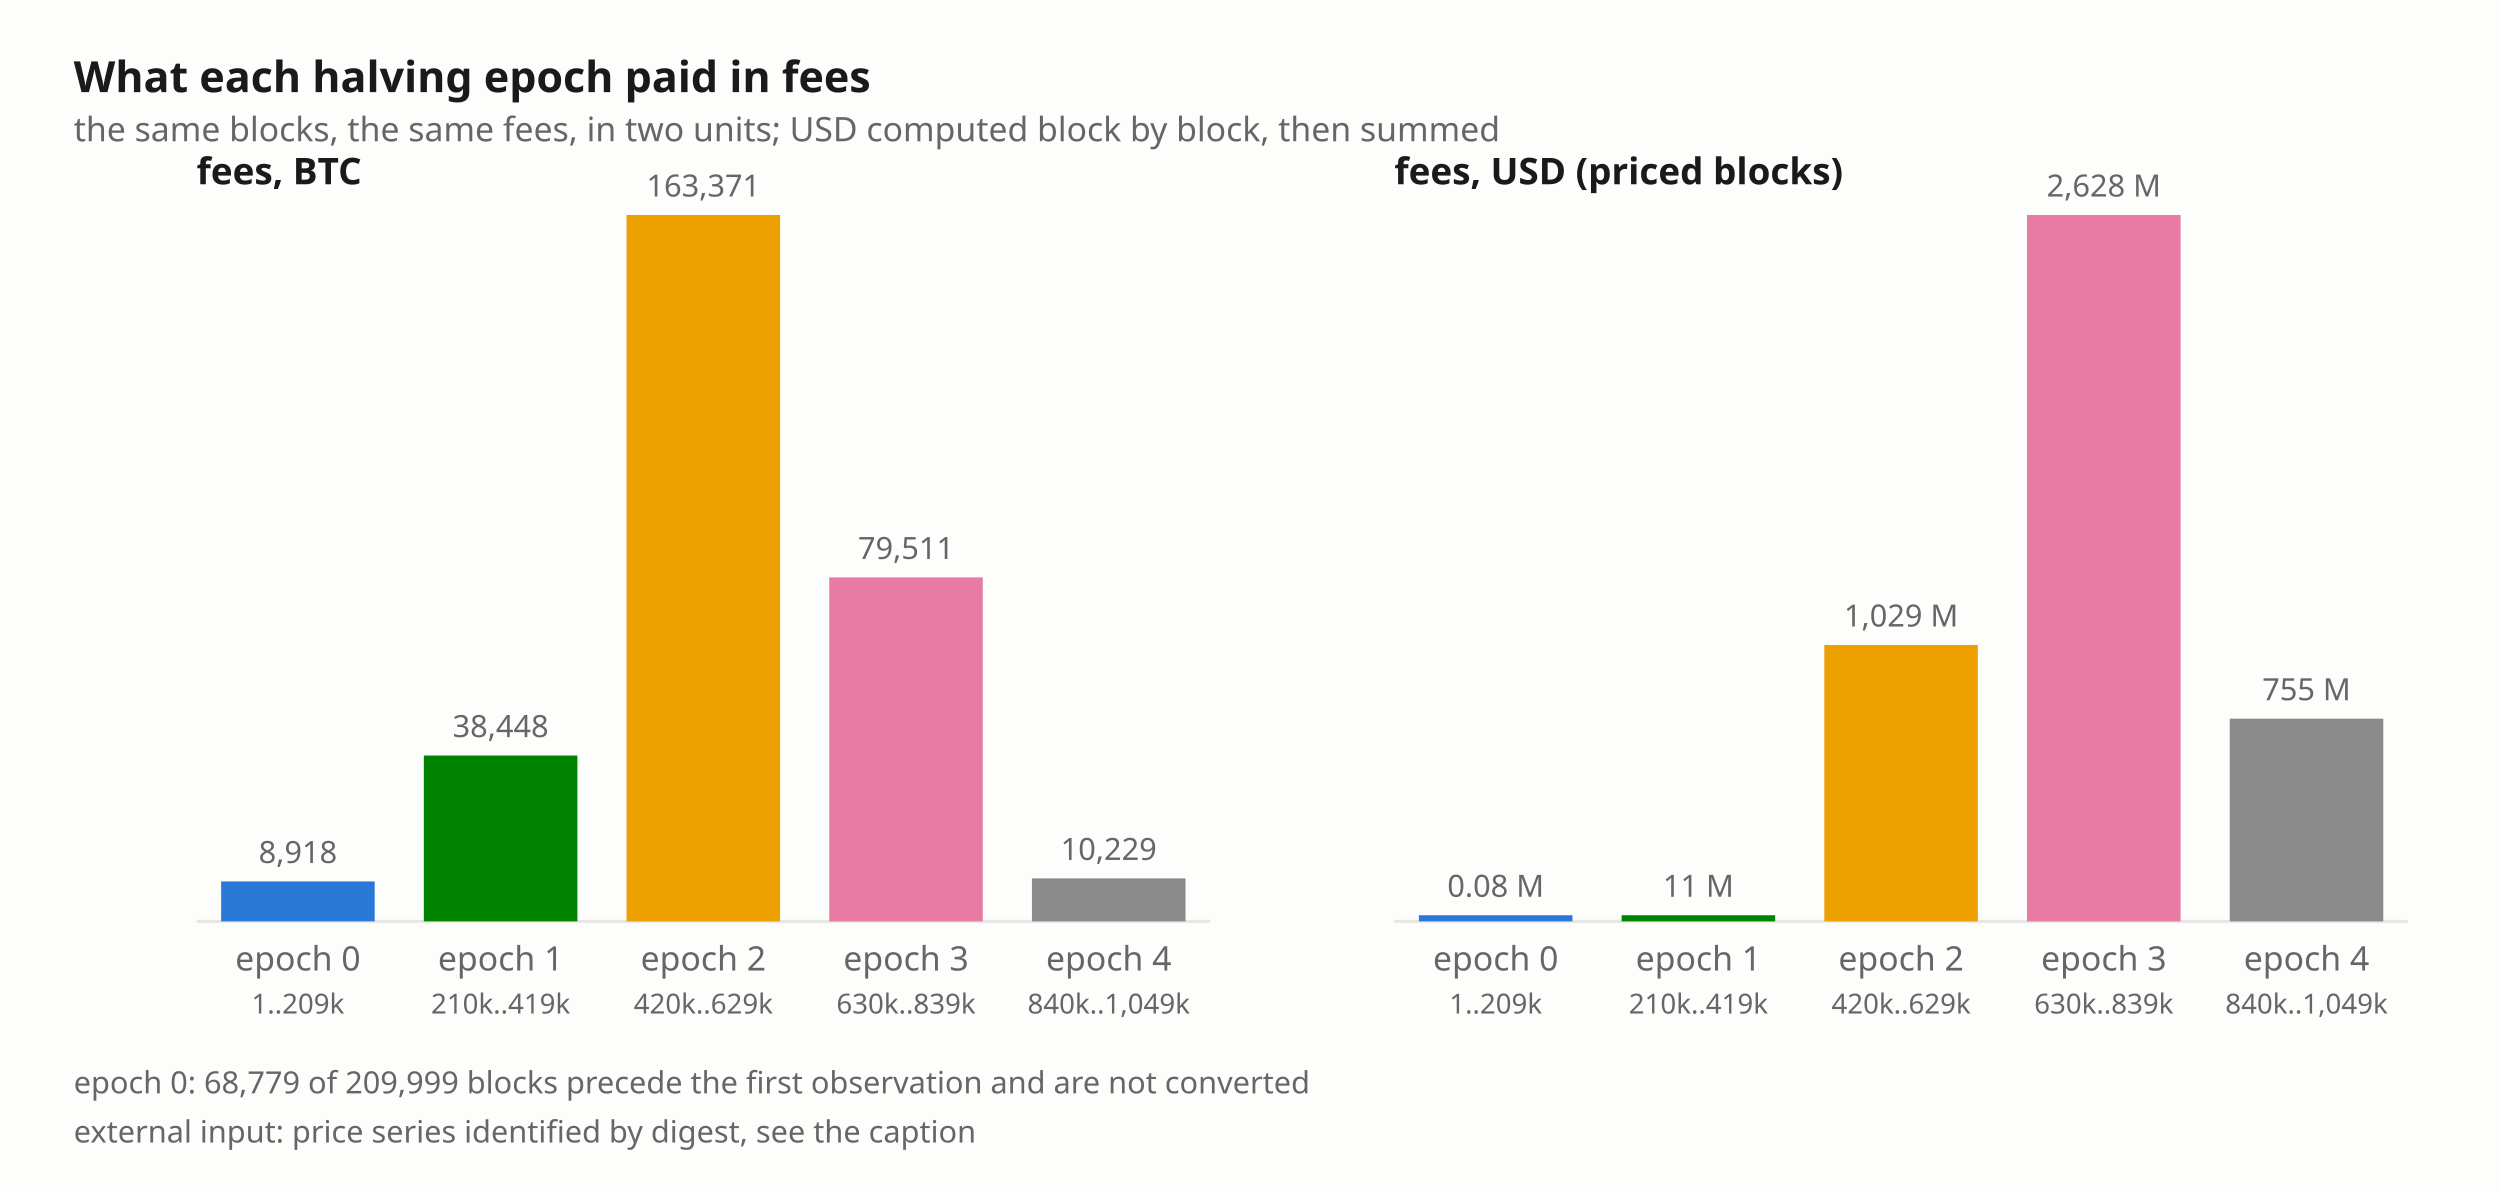
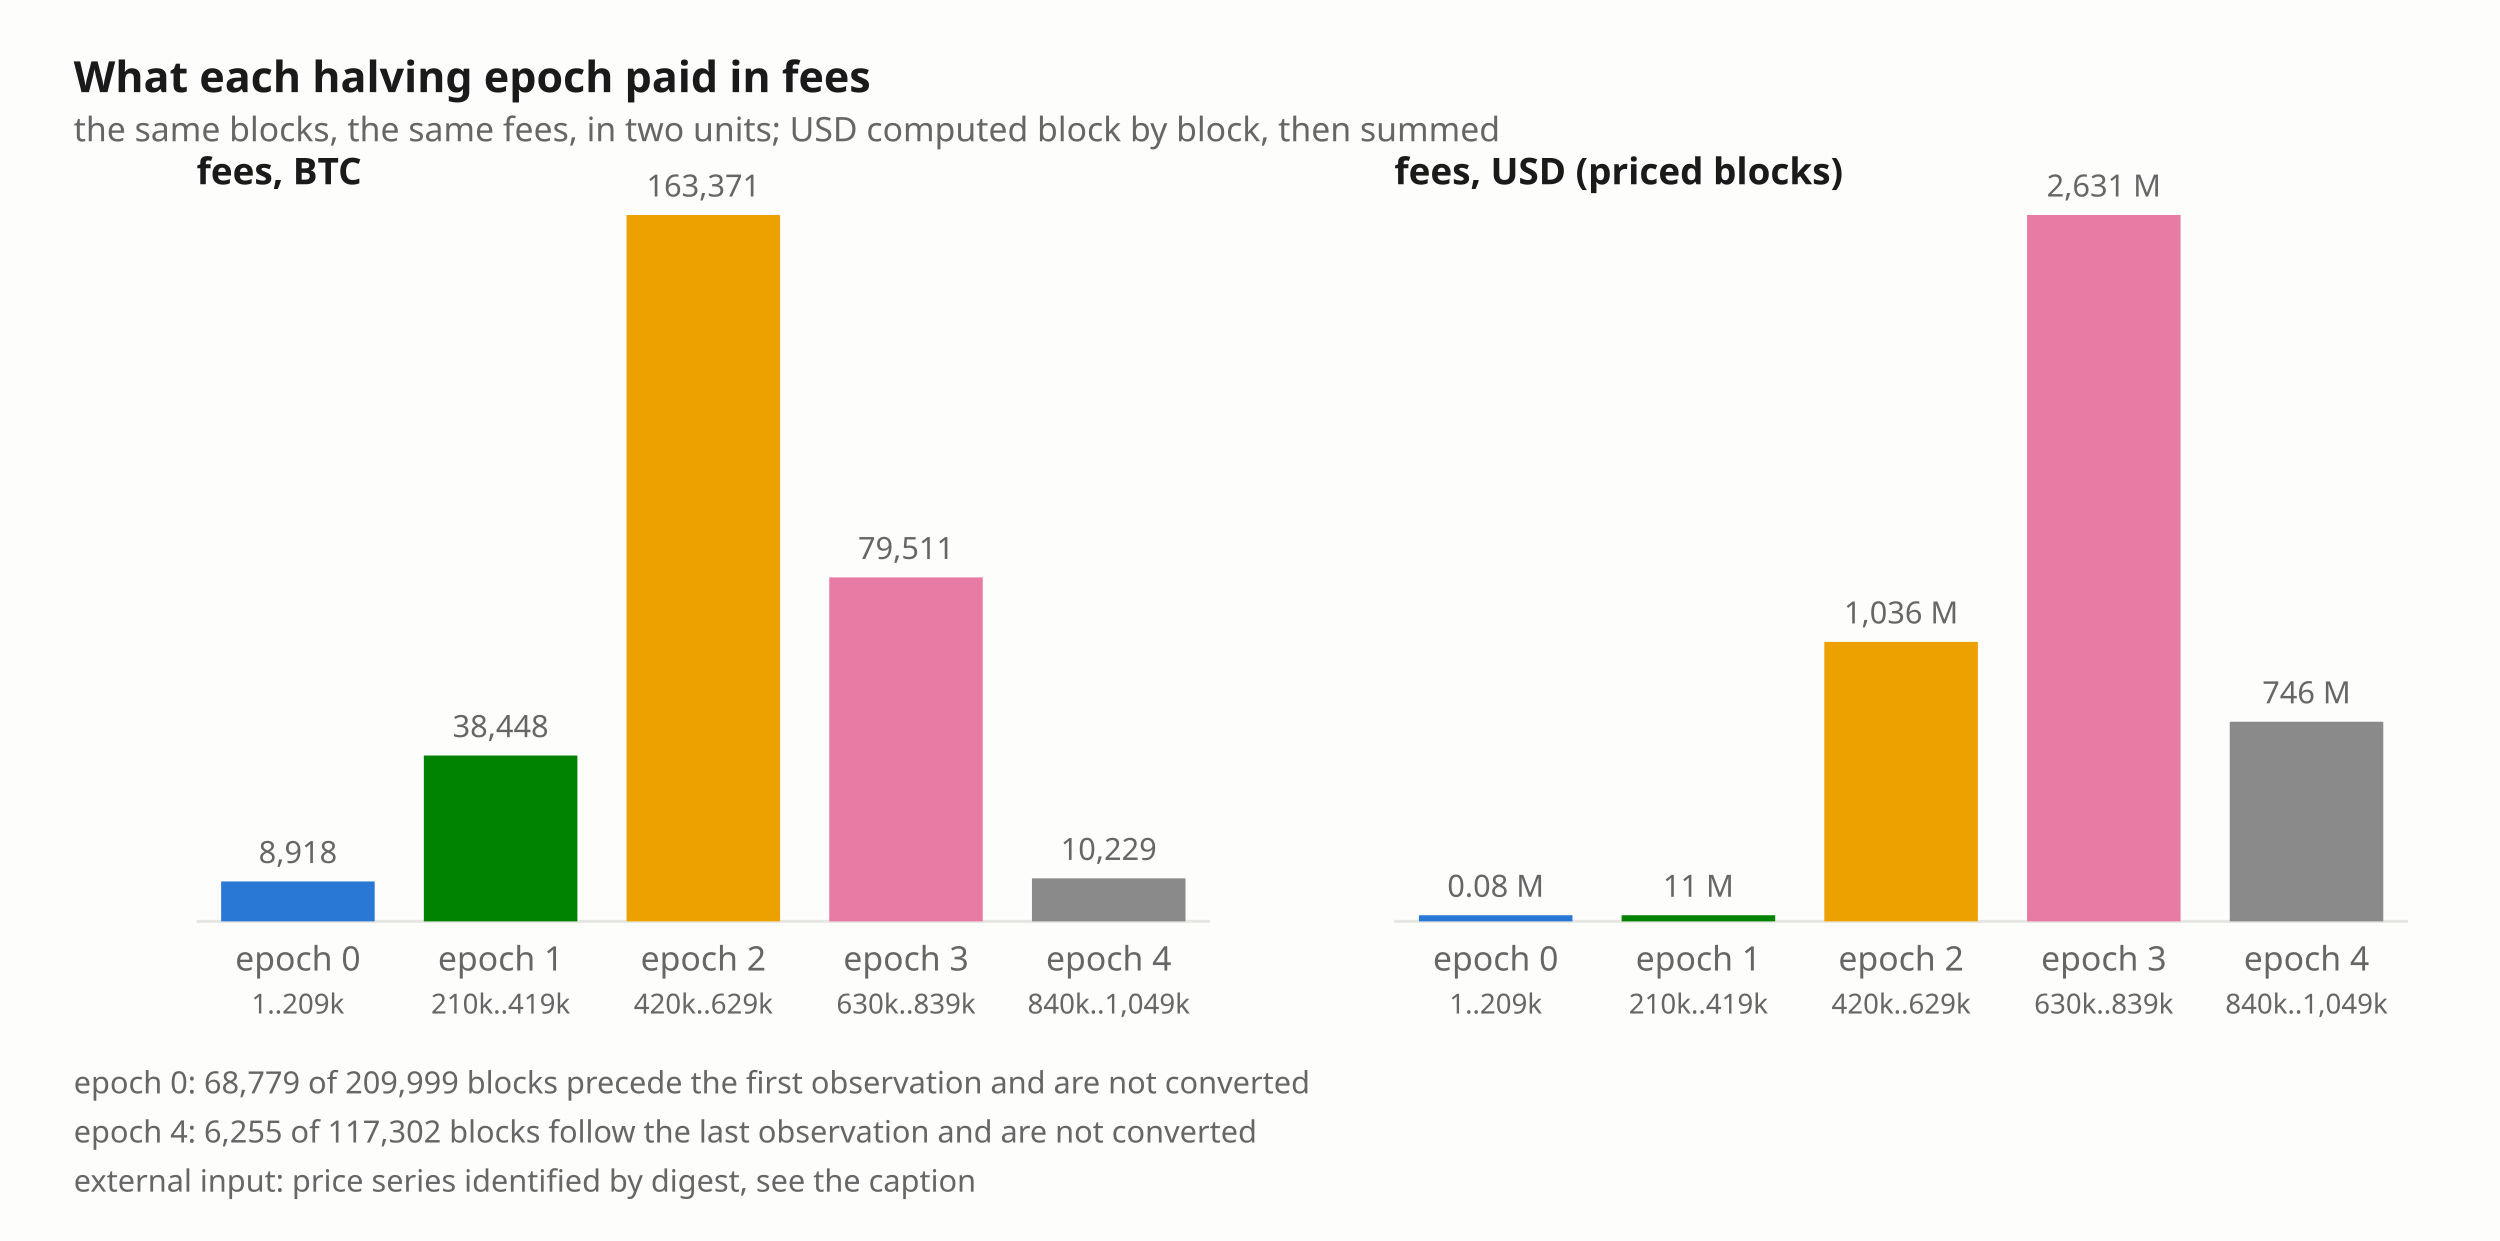
- <svg xmlns="http://www.w3.org/2000/svg" viewBox="0 0 814 388" role="img" style="max-width:100%;height:auto;font-family:system-ui,sans-serif">
+ <svg xmlns="http://www.w3.org/2000/svg" viewBox="0 0 814 404" role="img" style="max-width:100%;height:auto;font-family:system-ui,sans-serif">
  <rect width="100%" height="100%" fill="#fdfdfc" />
  <text x="24" y="30" text-anchor="start" fill="#1a1a1a" font-size="14" font-weight="600">What each halving epoch paid in fees</text>
  <text x="24" y="46" text-anchor="start" fill="#666" font-size="11">the same blocks, the same fees, in two units; USD computed block by block, then summed</text>
  <text x="64" y="60" text-anchor="start" fill="#1a1a1a" font-size="12" font-weight="600">fees, BTC</text>
  <line x1="64" y1="300" x2="394" y2="300" stroke="#e6e6e3" />
  <rect x="72" y="287" width="50" height="13" fill="#2a78d6" />
  <text x="97.0" y="281" text-anchor="middle" fill="#666" font-size="10">8,918</text>
  <text x="97.0" y="316" text-anchor="middle" fill="#666" font-size="11">epoch 0</text>
  <text x="97.0" y="330" text-anchor="middle" fill="#666" font-size="9">1..209k</text>
  <rect x="138" y="246" width="50" height="54" fill="#008300" />
  <text x="163.0" y="240" text-anchor="middle" fill="#666" font-size="10">38,448</text>
  <text x="163.0" y="316" text-anchor="middle" fill="#666" font-size="11">epoch 1</text>
  <text x="163.0" y="330" text-anchor="middle" fill="#666" font-size="9">210k..419k</text>
  <rect x="204" y="70" width="50" height="230" fill="#eda100" />
  <text x="229.0" y="64" text-anchor="middle" fill="#666" font-size="10">163,371</text>
  <text x="229.0" y="316" text-anchor="middle" fill="#666" font-size="11">epoch 2</text>
  <text x="229.0" y="330" text-anchor="middle" fill="#666" font-size="9">420k..629k</text>
  <rect x="270" y="188" width="50" height="112" fill="#e87ba4" />
  <text x="295.0" y="182" text-anchor="middle" fill="#666" font-size="10">79,511</text>
  <text x="295.0" y="316" text-anchor="middle" fill="#666" font-size="11">epoch 3</text>
  <text x="295.0" y="330" text-anchor="middle" fill="#666" font-size="9">630k..839k</text>
  <rect x="336" y="286" width="50" height="14" fill="#8a8a8a" />
  <text x="361.0" y="280" text-anchor="middle" fill="#666" font-size="10">10,229</text>
  <text x="361.0" y="316" text-anchor="middle" fill="#666" font-size="11">epoch 4</text>
  <text x="361.0" y="330" text-anchor="middle" fill="#666" font-size="9">840k..1,049k</text>
  <text x="454" y="60" text-anchor="start" fill="#1a1a1a" font-size="12" font-weight="600">fees, USD (priced blocks)</text>
  <line x1="454" y1="300" x2="784" y2="300" stroke="#e6e6e3" />
  <rect x="462" y="298" width="50" height="2" fill="#2a78d6" />
  <text x="487.0" y="292" text-anchor="middle" fill="#666" font-size="10">0.08 M</text>
  <text x="487.0" y="316" text-anchor="middle" fill="#666" font-size="11">epoch 0</text>
  <text x="487.0" y="330" text-anchor="middle" fill="#666" font-size="9">1..209k</text>
  <rect x="528" y="298" width="50" height="2" fill="#008300" />
  <text x="553.0" y="292" text-anchor="middle" fill="#666" font-size="10">11 M</text>
  <text x="553.0" y="316" text-anchor="middle" fill="#666" font-size="11">epoch 1</text>
  <text x="553.0" y="330" text-anchor="middle" fill="#666" font-size="9">210k..419k</text>
-   <rect x="594" y="210" width="50" height="90" fill="#eda100" />
-   <text x="619.0" y="204" text-anchor="middle" fill="#666" font-size="10">1,029 M</text>
+   <rect x="594" y="209" width="50" height="91" fill="#eda100" />
+   <text x="619.0" y="203" text-anchor="middle" fill="#666" font-size="10">1,036 M</text>
  <text x="619.0" y="316" text-anchor="middle" fill="#666" font-size="11">epoch 2</text>
  <text x="619.0" y="330" text-anchor="middle" fill="#666" font-size="9">420k..629k</text>
  <rect x="660" y="70" width="50" height="230" fill="#e87ba4" />
-   <text x="685.0" y="64" text-anchor="middle" fill="#666" font-size="10">2,628 M</text>
+   <text x="685.0" y="64" text-anchor="middle" fill="#666" font-size="10">2,631 M</text>
  <text x="685.0" y="316" text-anchor="middle" fill="#666" font-size="11">epoch 3</text>
  <text x="685.0" y="330" text-anchor="middle" fill="#666" font-size="9">630k..839k</text>
-   <rect x="726" y="234" width="50" height="66" fill="#8a8a8a" />
-   <text x="751.0" y="228" text-anchor="middle" fill="#666" font-size="10">755 M</text>
+   <rect x="726" y="235" width="50" height="65" fill="#8a8a8a" />
+   <text x="751.0" y="229" text-anchor="middle" fill="#666" font-size="10">746 M</text>
  <text x="751.0" y="316" text-anchor="middle" fill="#666" font-size="11">epoch 4</text>
  <text x="751.0" y="330" text-anchor="middle" fill="#666" font-size="9">840k..1,049k</text>
  <text x="24" y="356" text-anchor="start" fill="#666" font-size="10">epoch 0: 68,779 of 209,999 blocks precede the first observation and are not converted</text>
-   <text x="24" y="372" text-anchor="start" fill="#666" font-size="10">external input: price series identified by digest, see the caption</text>
+   <text x="24" y="372" text-anchor="start" fill="#666" font-size="10">epoch 4: 6,255 of 117,302 blocks follow the last observation and are not converted</text>
+   <text x="24" y="388" text-anchor="start" fill="#666" font-size="10">external input: price series identified by digest, see the caption</text>
</svg>
